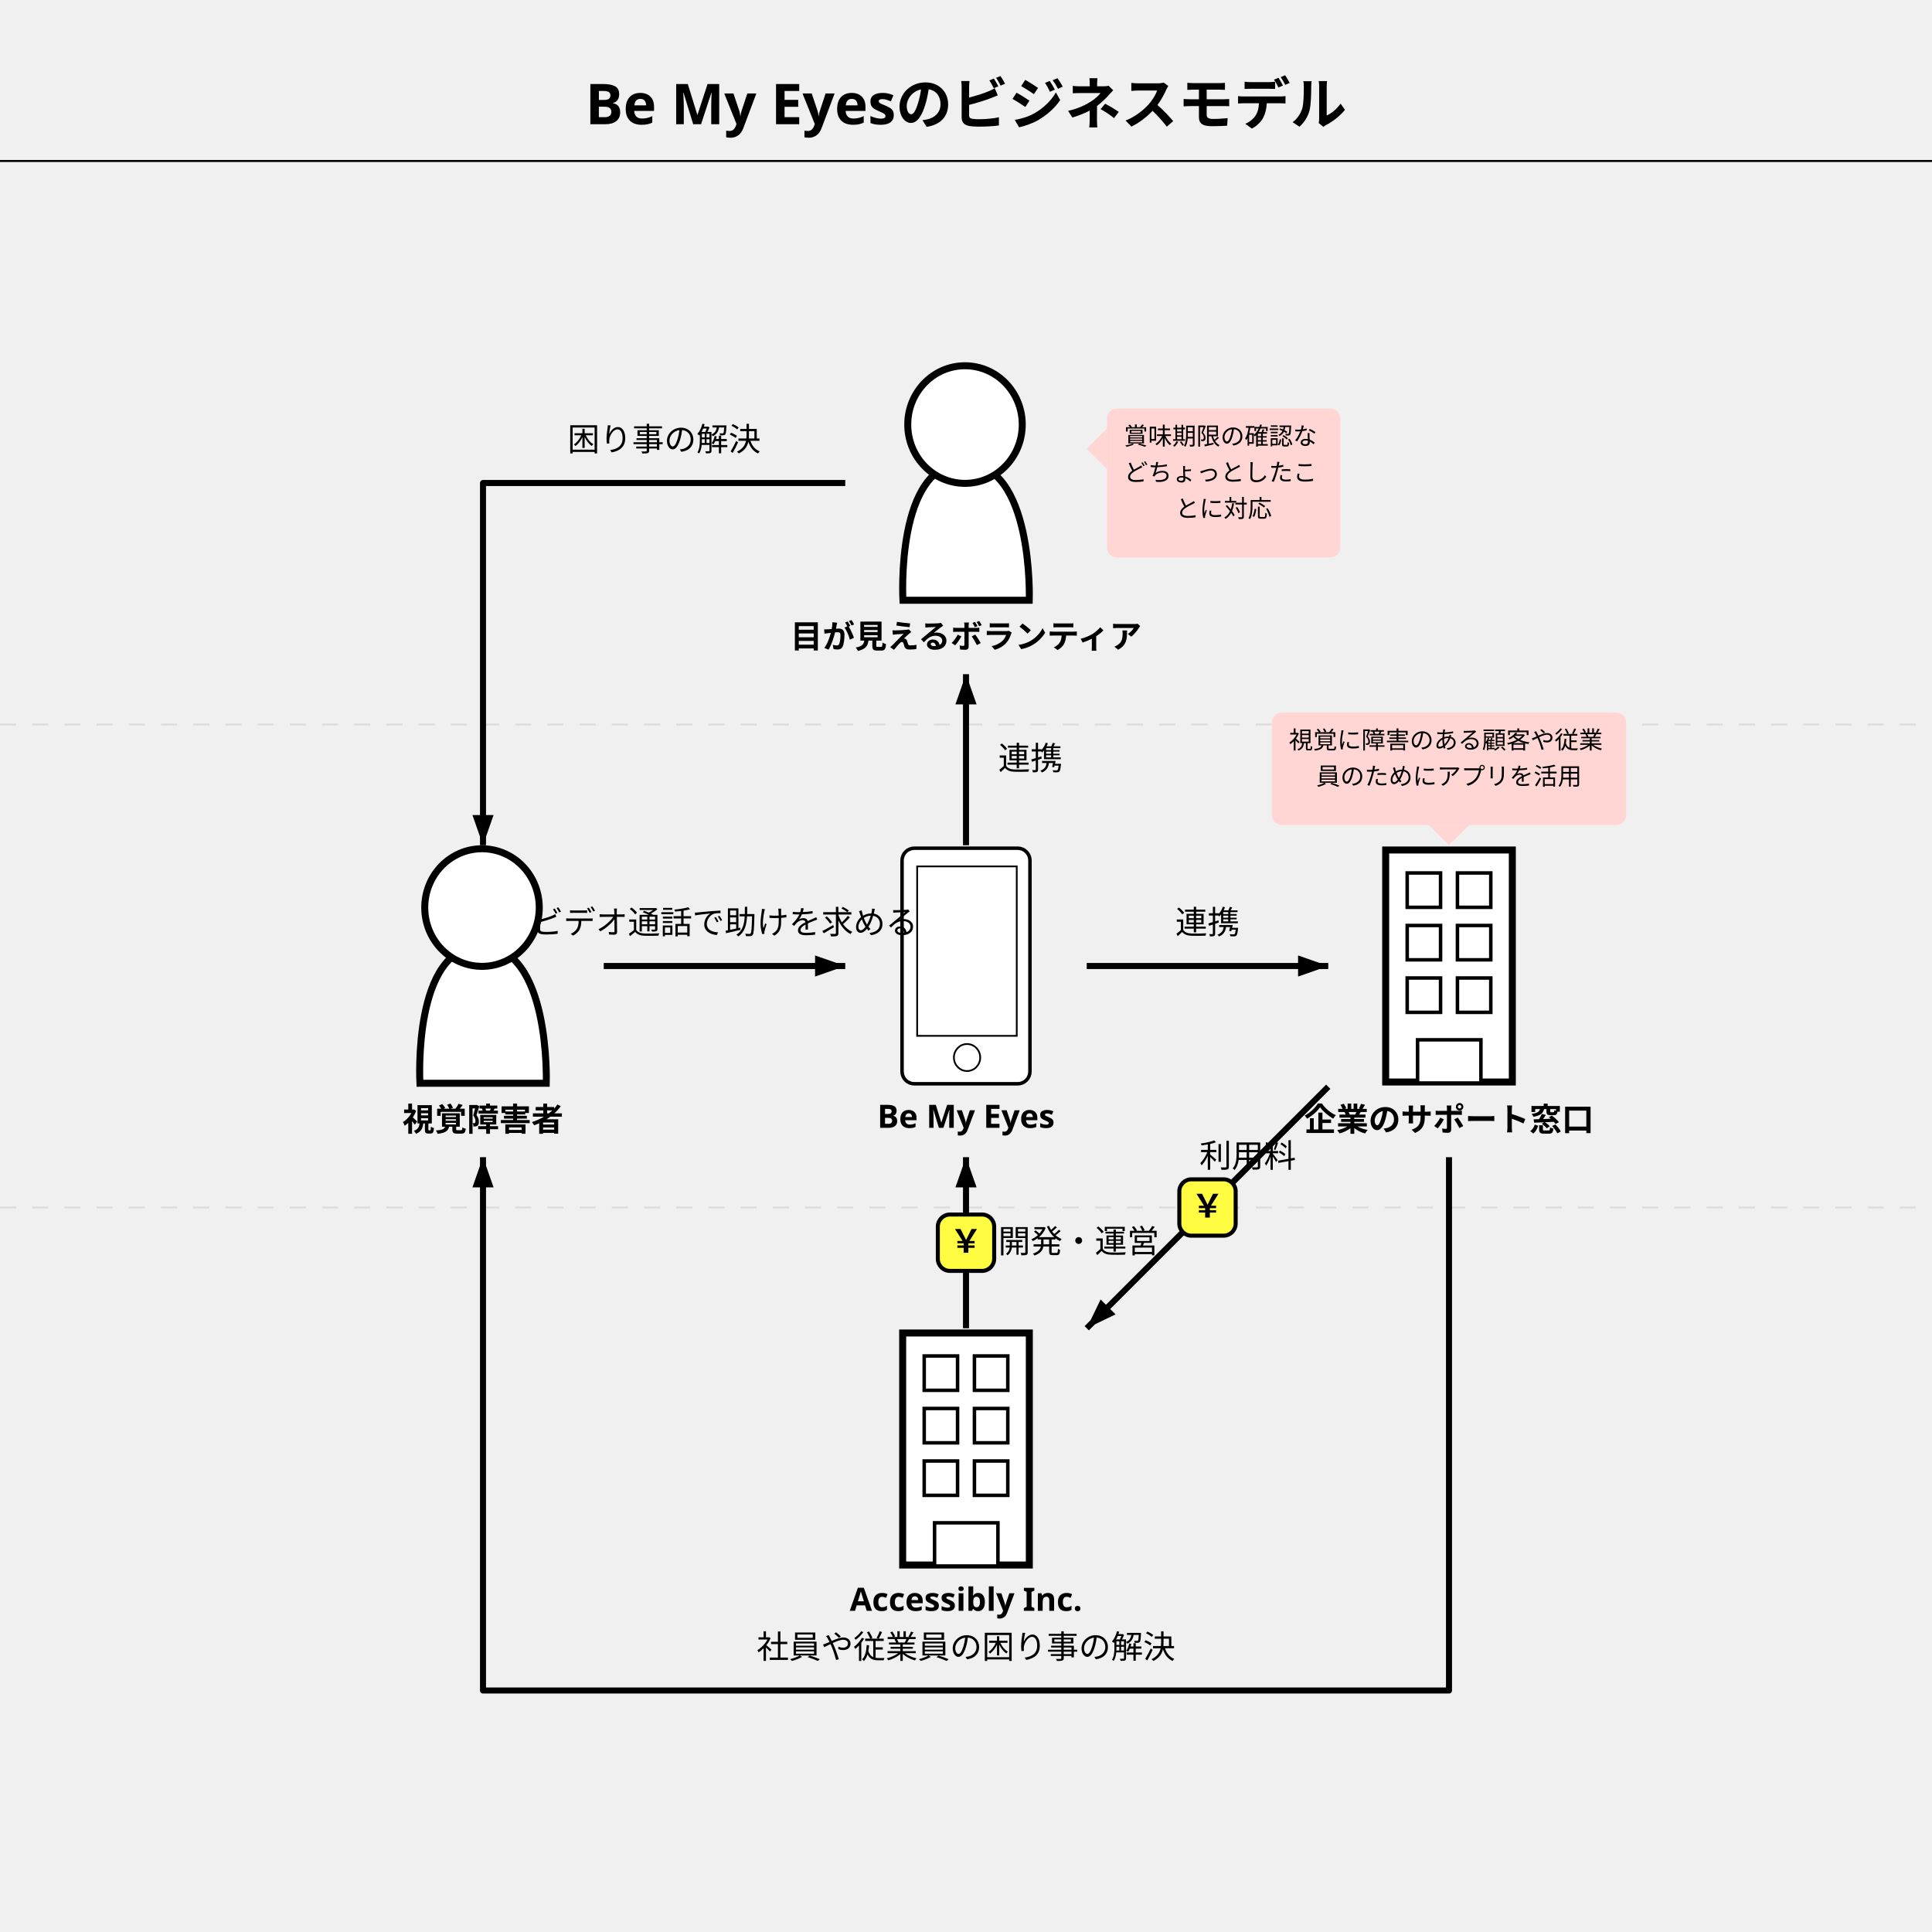
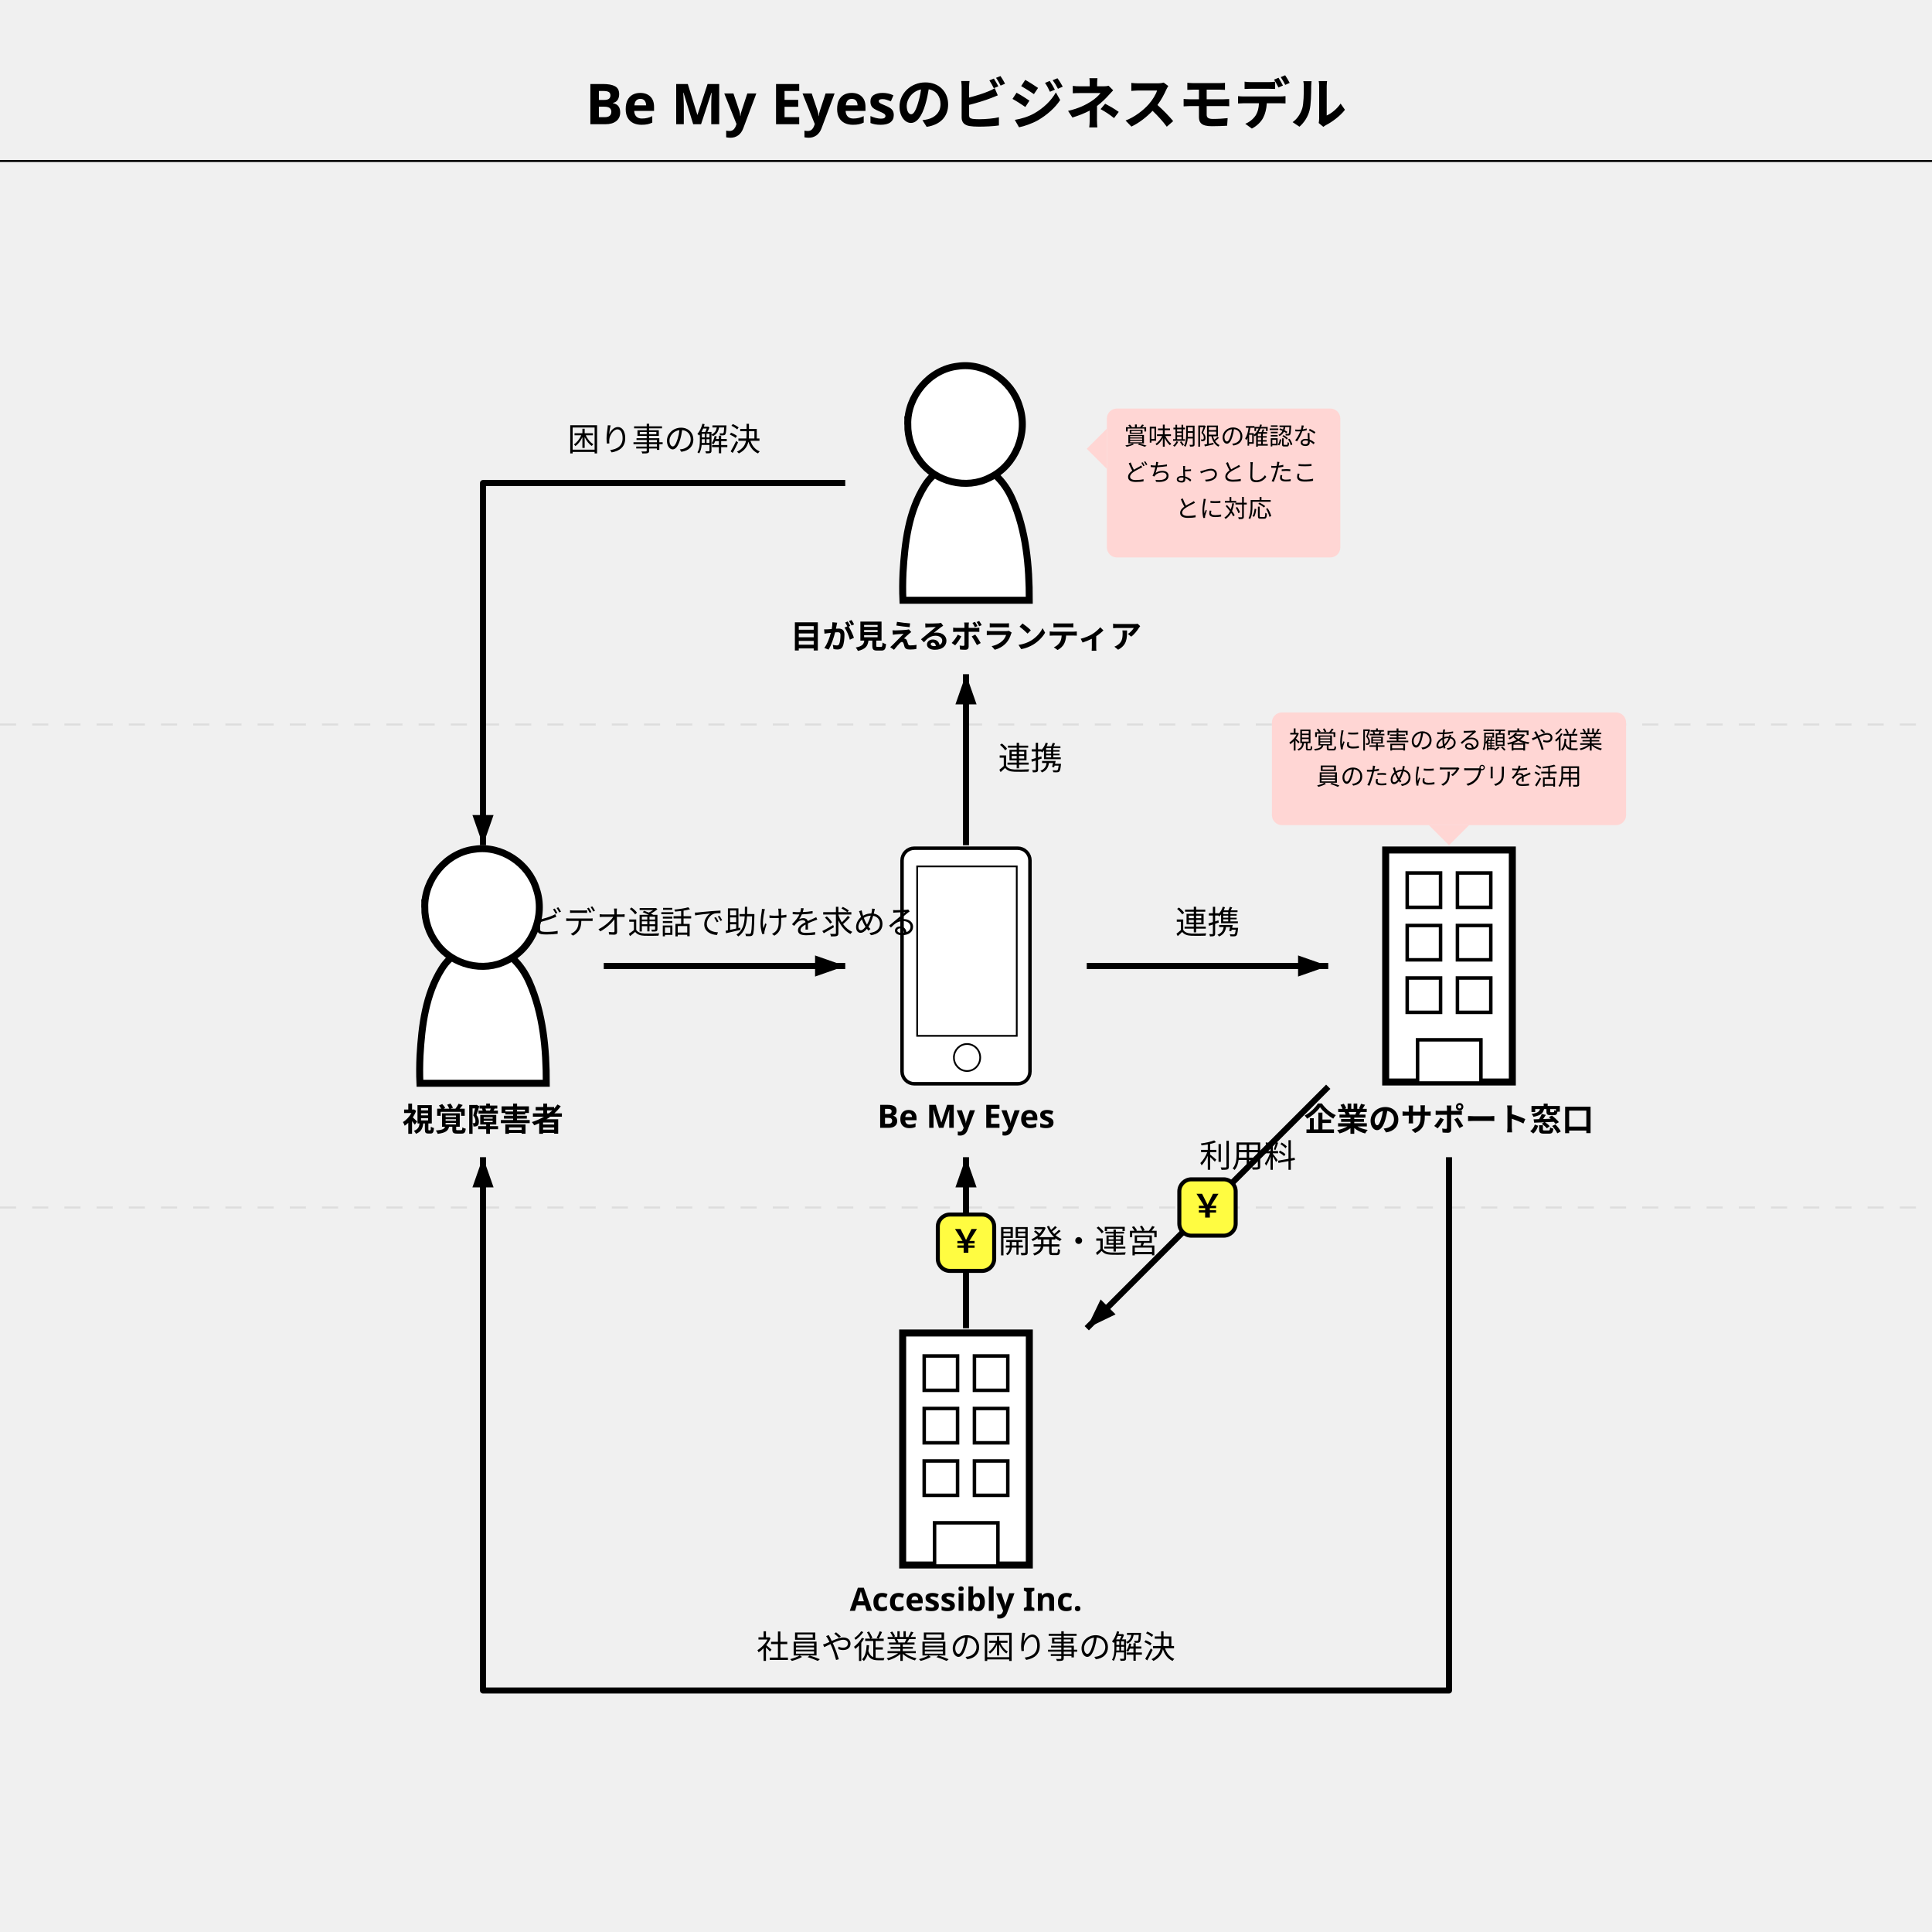
<svg xmlns="http://www.w3.org/2000/svg" version="1.1" viewBox="0.0 0.0 960.0 960.0" width="960" height="960">
  <text x="480.0" y="40" font-size="28" font-family="sans-serif" font-weight="bold" fill="#000000" text-anchor="middle" dominant-baseline="hanging">Be My Eyesのビジネスモデル</text>
  <line x1="0" y1="80" x2="960.0" y2="80" stroke="#000000" stroke-width="1" />
  <defs>
    <marker id="marker_object" markerWidth="5" markerHeight="3.5" refX="5" refY="1.75" orient="auto" markerUnits="strokeWidth">
      <path d="M 0,0 L 5,1.75 L 0,3.5 Z" fill="#000000" />
    </marker>
    <marker id="marker_money" markerWidth="5" markerHeight="3.5" refX="5" refY="1.75" orient="auto" markerUnits="strokeWidth">
      <path d="M 0,0 L 5,1.75 L 0,3.5 Z" fill="#000000" />
    </marker>
    <marker id="marker_information" markerWidth="5" markerHeight="3.5" refX="5" refY="1.75" orient="auto" markerUnits="strokeWidth">
      <path d="M 0,0 L 5,1.75 L 0,3.5 Z" fill="#000000" />
    </marker>
    <marker id="marker_other" markerWidth="5" markerHeight="3.5" refX="5" refY="1.75" orient="auto" markerUnits="strokeWidth">
      <path d="M 0,0 L 5,1.75 L 0,3.5 Z" fill="#000000" />
    </marker>
  </defs>
  <g id="grid_lines">
    <line x1="0" y1="360.0" x2="960.0" y2="360.0" stroke="#dddddd" stroke-width="1" stroke-dasharray="8,8" />
    <line x1="0" y1="600.0" x2="960.0" y2="600.0" stroke="#dddddd" stroke-width="1" stroke-dasharray="8,8" />
  </g>
  <g id="entities">
    <g id="entity_0" data-bizgram-object="entity" data-bizgram-type="user" data-bizgram-name="視覚障害者" data-bizgram-position="3">
      <g transform="translate(180.0, 420.0)">
        <g transform="translate(26.79084, 0.0)">
          <g transform="scale(3.282149, 3.282149)">
            <g transform="translate(-94.88189,-130.2193)">
              <g id="g1824">
-                 <path style="fill:none;stroke:none;stroke-width:0.998;stroke-linecap:round;stroke-linejoin:round" d="M 94.916,148.5 V 130.478 H 105 115.084 V 148.5 166.522 H 105 94.916 Z" id="path1111" />
+                 <path style="fill:none;stroke:none;stroke-width:0.998;stroke-linecap:round;stroke-linejoin:round" d="m 94.916,148.5 c 0,-6.007 0,-12.015 0,-18.022 6.723,0 13.446,0 20.169,0 0,12.015 0,24.029 0,36.044 -6.723,0 -13.446,0 -20.169,0 0,-6.007 0,-12.015 0,-18.022 z" id="path1111" />
                <g id="g1700" transform="translate(73.28155,-29.02709)">
-                   <path fill="#ffffff" d="m 22.17,195.279 h 19.128 c 0,0 0.679,-20.77 -9.815,-20.77 -10.494,0 -9.313,20.77 -9.313,20.77 z" fill-rule="evenodd" id="path87" style="fill:none;stroke-width:0.265" />
-                   <path stroke="#000000" stroke-width="1.058" stroke-miterlimit="400" stroke-linecap="butt" d="m 22.17,195.279 h 19.128 c 0,0 0.679,-20.77 -9.815,-20.77 -10.494,0 -9.313,20.77 -9.313,20.77 z" fill-rule="evenodd" id="path89" style="fill:#ffffff" />
-                   <path fill="#ffffff" d="m 22.9,168.679 c 0,-4.917 3.881,-8.903 8.668,-8.903 2.299,0 4.504,0.938 6.129,2.608 1.626,1.67 2.539,3.934 2.539,6.295 0,4.917 -3.881,8.903 -8.668,8.903 -4.787,0 -8.668,-3.986 -8.668,-8.903 z" fill-rule="evenodd" id="path91" style="fill:none;stroke-width:0.265" />
-                   <path stroke="#000000" stroke-width="1.058" stroke-miterlimit="400" stroke-linecap="butt" d="m 22.9,168.679 c 0,-4.917 3.881,-8.903 8.668,-8.903 2.299,0 4.504,0.938 6.129,2.608 1.626,1.67 2.539,3.934 2.539,6.295 0,4.917 -3.881,8.903 -8.668,8.903 -4.787,0 -8.668,-3.986 -8.668,-8.903 z" fill-rule="evenodd" id="path93" style="fill:#ffffff" />
+                   <path fill="#ffffff" d="m 22.17,195.279 c 6.376,0 12.752,0 19.128,0 0.009,-5.183 -0.461,-10.52 -2.572,-15.313 -1.171,-2.665 -3.45,-5.2 -6.523,-5.423 -2.684,-0.347 -5.334,1.131 -6.729,3.396 -2.462,3.897 -3.021,8.629 -3.29,13.137 -0.062,1.4 -0.078,2.803 -0.014,4.203 z" fill-rule="evenodd" id="path87" style="fill:none;stroke-width:0.265" />
+                   <path stroke="#000000" stroke-width="1.058" stroke-miterlimit="400" stroke-linecap="butt" d="m 22.17,195.279 c 6.376,0 12.752,0 19.128,0 0.009,-5.183 -0.461,-10.52 -2.572,-15.313 -1.171,-2.665 -3.45,-5.2 -6.523,-5.423 -2.684,-0.347 -5.334,1.131 -6.729,3.396 -2.462,3.897 -3.021,8.629 -3.29,13.137 -0.062,1.4 -0.078,2.803 -0.014,4.203 z" fill-rule="evenodd" id="path89" style="fill:#ffffff" />
+                   <path fill="#ffffff" d="m 22.9,168.679 c -0.099,-4.273 3.279,-8.347 7.564,-8.832 4.047,-0.61 8.173,2.144 9.334,6.035 1.398,4.063 -0.567,8.968 -4.472,10.822 -3.542,1.84 -8.234,0.685 -10.578,-2.529 -1.202,-1.562 -1.855,-3.527 -1.849,-5.497 z" fill-rule="evenodd" id="path91" style="fill:none;stroke-width:0.265" />
+                   <path stroke="#000000" stroke-width="1.058" stroke-miterlimit="400" stroke-linecap="butt" d="m 22.9,168.679 c -0.099,-4.273 3.279,-8.347 7.564,-8.832 4.047,-0.61 8.173,2.144 9.334,6.035 1.398,4.063 -0.567,8.968 -4.472,10.822 -3.542,1.84 -8.234,0.685 -10.578,-2.529 -1.202,-1.562 -1.855,-3.527 -1.849,-5.497 z" fill-rule="evenodd" id="path93" style="fill:#ffffff" />
                </g>
              </g>
            </g>
          </g>
        </g>
      </g>
      <text x="240.0" y="548.0" font-size="16" font-family="sans-serif" font-weight="bold" text-anchor="middle" dominant-baseline="text-before-edge" fill="#000000">
        <tspan x="240.0" dy="0">視覚障害者</tspan>
      </text>
    </g>
    <g id="entity_1" data-bizgram-object="entity" data-bizgram-type="user" data-bizgram-name="目が見えるボランティア" data-bizgram-position="1">
      <g transform="translate(420.0, 180.0)">
        <g transform="translate(26.79084, 0.0)">
          <g transform="scale(3.282149, 3.282149)">
            <g transform="translate(-94.88189,-130.2193)">
              <g id="g1824">
-                 <path style="fill:none;stroke:none;stroke-width:0.998;stroke-linecap:round;stroke-linejoin:round" d="M 94.916,148.5 V 130.478 H 105 115.084 V 148.5 166.522 H 105 94.916 Z" id="path1111" />
+                 <path style="fill:none;stroke:none;stroke-width:0.998;stroke-linecap:round;stroke-linejoin:round" d="m 94.916,148.5 c 0,-6.007 0,-12.015 0,-18.022 6.723,0 13.446,0 20.169,0 0,12.015 0,24.029 0,36.044 -6.723,0 -13.446,0 -20.169,0 0,-6.007 0,-12.015 0,-18.022 z" id="path1111" />
                <g id="g1700" transform="translate(73.28155,-29.02709)">
-                   <path fill="#ffffff" d="m 22.17,195.279 h 19.128 c 0,0 0.679,-20.77 -9.815,-20.77 -10.494,0 -9.313,20.77 -9.313,20.77 z" fill-rule="evenodd" id="path87" style="fill:none;stroke-width:0.265" />
-                   <path stroke="#000000" stroke-width="1.058" stroke-miterlimit="400" stroke-linecap="butt" d="m 22.17,195.279 h 19.128 c 0,0 0.679,-20.77 -9.815,-20.77 -10.494,0 -9.313,20.77 -9.313,20.77 z" fill-rule="evenodd" id="path89" style="fill:#ffffff" />
-                   <path fill="#ffffff" d="m 22.9,168.679 c 0,-4.917 3.881,-8.903 8.668,-8.903 2.299,0 4.504,0.938 6.129,2.608 1.626,1.67 2.539,3.934 2.539,6.295 0,4.917 -3.881,8.903 -8.668,8.903 -4.787,0 -8.668,-3.986 -8.668,-8.903 z" fill-rule="evenodd" id="path91" style="fill:none;stroke-width:0.265" />
-                   <path stroke="#000000" stroke-width="1.058" stroke-miterlimit="400" stroke-linecap="butt" d="m 22.9,168.679 c 0,-4.917 3.881,-8.903 8.668,-8.903 2.299,0 4.504,0.938 6.129,2.608 1.626,1.67 2.539,3.934 2.539,6.295 0,4.917 -3.881,8.903 -8.668,8.903 -4.787,0 -8.668,-3.986 -8.668,-8.903 z" fill-rule="evenodd" id="path93" style="fill:#ffffff" />
+                   <path fill="#ffffff" d="m 22.17,195.279 c 6.376,0 12.752,0 19.128,0 0.009,-5.183 -0.461,-10.52 -2.572,-15.313 -1.171,-2.665 -3.45,-5.2 -6.523,-5.423 -2.684,-0.347 -5.334,1.131 -6.729,3.396 -2.462,3.897 -3.021,8.629 -3.29,13.137 -0.062,1.4 -0.078,2.803 -0.014,4.203 z" fill-rule="evenodd" id="path87" style="fill:none;stroke-width:0.265" />
+                   <path stroke="#000000" stroke-width="1.058" stroke-miterlimit="400" stroke-linecap="butt" d="m 22.17,195.279 c 6.376,0 12.752,0 19.128,0 0.009,-5.183 -0.461,-10.52 -2.572,-15.313 -1.171,-2.665 -3.45,-5.2 -6.523,-5.423 -2.684,-0.347 -5.334,1.131 -6.729,3.396 -2.462,3.897 -3.021,8.629 -3.29,13.137 -0.062,1.4 -0.078,2.803 -0.014,4.203 z" fill-rule="evenodd" id="path89" style="fill:#ffffff" />
+                   <path fill="#ffffff" d="m 22.9,168.679 c -0.099,-4.273 3.279,-8.347 7.564,-8.832 4.047,-0.61 8.173,2.144 9.334,6.035 1.398,4.063 -0.567,8.968 -4.472,10.822 -3.542,1.84 -8.234,0.685 -10.578,-2.529 -1.202,-1.562 -1.855,-3.527 -1.849,-5.497 z" fill-rule="evenodd" id="path91" style="fill:none;stroke-width:0.265" />
+                   <path stroke="#000000" stroke-width="1.058" stroke-miterlimit="400" stroke-linecap="butt" d="m 22.9,168.679 c -0.099,-4.273 3.279,-8.347 7.564,-8.832 4.047,-0.61 8.173,2.144 9.334,6.035 1.398,4.063 -0.567,8.968 -4.472,10.822 -3.542,1.84 -8.234,0.685 -10.578,-2.529 -1.202,-1.562 -1.855,-3.527 -1.849,-5.497 z" fill-rule="evenodd" id="path93" style="fill:#ffffff" />
                </g>
              </g>
            </g>
          </g>
        </g>
      </g>
      <text x="480.0" y="308.0" font-size="16" font-family="sans-serif" font-weight="bold" text-anchor="middle" dominant-baseline="text-before-edge" fill="#000000">
        <tspan x="480.0" dy="0">目が見えるボランティア</tspan>
      </text>
    </g>
    <g id="entity_3" data-bizgram-object="entity" data-bizgram-type="smartphone" data-bizgram-name="Be My Eyes" data-bizgram-position="4">
      <g transform="translate(420.0, 420.0)">
        <g transform="translate(26.79084, 0.0)">
          <g transform="scale(3.282149, 3.282149)">
            <g transform="translate(-94.88189,-130.2193)">
              <path style="fill:none;stroke:none;stroke-width:0.998;stroke-linecap:round;stroke-linejoin:round" d="M 94.916,148.5 V 130.478 H 105 115.084 V 148.5 166.522 H 105 94.916 Z" id="path1111" />
              <g id="g27996" transform="translate(30.76236,-5.908436)">
                <path stroke="#000000" stroke-width="1.058" stroke-miterlimit="400" stroke-linecap="butt" d="m 64.821,138.434 c 0,-0.881 0.714,-1.595 1.595,-1.595 h 15.645 c 0.423,0 0.829,0.168 1.128,0.467 0.299,0.299 0.467,0.705 0.467,1.128 v 31.948 c 0,0.881 -0.714,1.595 -1.595,1.595 H 66.415 c -0.881,0 -1.595,-0.714 -1.595,-1.595 z" fill-rule="evenodd" id="path97" />
                <path fill="#ffffff" d="m 64.821,138.434 c 0,-0.881 0.714,-1.595 1.595,-1.595 h 15.645 c 0.423,0 0.829,0.168 1.128,0.467 0.299,0.299 0.467,0.705 0.467,1.128 v 31.948 c 0,0.881 -0.714,1.595 -1.595,1.595 H 66.415 c -0.881,0 -1.595,-0.714 -1.595,-1.595 z" fill-rule="evenodd" id="path95" style="stroke-width:0.265" />
                <path stroke="#000000" stroke-width="0.529" stroke-miterlimit="400" stroke-linecap="butt" d="m 66.976,139.462 h 14.812 v 25.387 H 66.976 Z" fill-rule="evenodd" id="path101" />
                <path fill="#ffffff" d="m 66.976,139.462 h 14.812 v 25.387 H 66.976 Z" fill-rule="evenodd" id="path99" style="stroke-width:0.265" />
                <path stroke="#000000" stroke-width="0.529" stroke-miterlimit="400" stroke-linecap="butt" d="m 72.539,168.264 c 0,-1.056 0.832,-1.912 1.859,-1.912 0.493,0 0.966,0.201 1.314,0.56 0.349,0.359 0.544,0.845 0.544,1.352 0,1.056 -0.832,1.912 -1.859,1.912 -1.027,0 -1.859,-0.856 -1.859,-1.912 z" fill-rule="evenodd" id="path105" />
                <path fill="#ffffff" d="m 72.539,168.264 c 0,-1.056 0.832,-1.912 1.859,-1.912 0.493,0 0.966,0.201 1.314,0.56 0.349,0.359 0.544,0.845 0.544,1.352 0,1.056 -0.832,1.912 -1.859,1.912 -1.027,0 -1.859,-0.856 -1.859,-1.912 z" fill-rule="evenodd" id="path103" style="stroke-width:0.265" />
              </g>
            </g>
          </g>
        </g>
      </g>
      <text x="480.0" y="548.0" font-size="16" font-family="sans-serif" font-weight="bold" text-anchor="middle" dominant-baseline="text-before-edge" fill="#000000">
        <tspan x="480.0" dy="0">Be My Eyes</tspan>
      </text>
    </g>
    <g id="entity_4" data-bizgram-object="entity" data-bizgram-type="company" data-bizgram-name="企業のサポート窓口" data-bizgram-position="5">
      <g transform="translate(660.0, 420.0)">
        <g transform="translate(26.79084, 0.0)">
          <g transform="scale(3.282149, 3.282149)">
            <g transform="translate(-94.88189,-130.2193)">
              <path style="fill:none;stroke:none;stroke-width:0.998;stroke-linecap:round;stroke-linejoin:round" d="M 94.916,148.5 V 130.478 H 105 115.084 V 148.5 166.522 H 105 94.916 Z" id="path1111" />
              <g id="g2207" transform="translate(88.33292,-53.07004)">
                <path fill="#ffffff" d="M 7.08,184.008 H 26.255 v 35.125 H 7.08 Z" fill-rule="evenodd" id="path413" style="fill:#ffffff;stroke:#000000;stroke-width:0.265" />
                <path stroke="#000000" stroke-width="1.058" stroke-miterlimit="400" stroke-linecap="butt" d="M 7.08,184.008 H 26.255 v 35.125 H 7.08 Z" fill-rule="evenodd" id="path415" style="fill:#ffffff;stroke:#000000" />
                <path fill="#ffffff" d="m 10.339,187.485 h 5.05 v 5.2 h -5.05 z" fill-rule="evenodd" id="path417" style="fill:#ffffff;stroke:#000000;stroke-width:0.265" />
                <path stroke="#000000" stroke-width="0.529" stroke-miterlimit="400" stroke-linecap="butt" d="m 10.339,187.485 h 5.05 v 5.2 h -5.05 z" fill-rule="evenodd" id="path419" style="fill:#ffffff;stroke:#000000" />
                <path fill="#ffffff" d="m 17.944,187.485 h 5.05 v 5.2 h -5.05 z" fill-rule="evenodd" id="path421" style="fill:#ffffff;stroke:#000000;stroke-width:0.265" />
                <path stroke="#000000" stroke-width="0.529" stroke-miterlimit="400" stroke-linecap="butt" d="m 17.944,187.485 h 5.05 v 5.2 h -5.05 z" fill-rule="evenodd" id="path423" style="fill:#ffffff;stroke:#000000" />
                <path fill="#ffffff" d="m 10.339,195.435 h 5.05 v 5.2 h -5.05 z" fill-rule="evenodd" id="path425" style="fill:#ffffff;stroke:#000000;stroke-width:0.265" />
                <path stroke="#000000" stroke-width="0.529" stroke-miterlimit="400" stroke-linecap="butt" d="m 10.339,195.435 h 5.05 v 5.2 h -5.05 z" fill-rule="evenodd" id="path427" style="fill:#ffffff;stroke:#000000" />
                <path fill="#ffffff" d="m 17.944,195.435 h 5.05 v 5.2 h -5.05 z" fill-rule="evenodd" id="path429" style="fill:#ffffff;stroke:#000000;stroke-width:0.265" />
                <path stroke="#000000" stroke-width="0.529" stroke-miterlimit="400" stroke-linecap="butt" d="m 17.944,195.435 h 5.05 v 5.2 h -5.05 z" fill-rule="evenodd" id="path431" style="fill:#ffffff;stroke:#000000" />
                <path fill="#ffffff" d="m 10.339,203.386 h 5.05 v 5.2 h -5.05 z" fill-rule="evenodd" id="path433" style="fill:#ffffff;stroke:#000000;stroke-width:0.265" />
                <path stroke="#000000" stroke-width="0.529" stroke-miterlimit="400" stroke-linecap="butt" d="m 10.339,203.386 h 5.05 v 5.2 h -5.05 z" fill-rule="evenodd" id="path435" style="fill:#ffffff;stroke:#000000" />
                <path fill="#ffffff" d="m 17.944,203.386 h 5.05 v 5.2 h -5.05 z" fill-rule="evenodd" id="path437" style="fill:#ffffff;stroke:#000000;stroke-width:0.265" />
                <path stroke="#000000" stroke-width="0.529" stroke-miterlimit="400" stroke-linecap="butt" d="m 17.944,203.386 h 5.05 v 5.2 h -5.05 z" fill-rule="evenodd" id="path439" style="fill:#ffffff;stroke:#000000" />
                <path fill="#000000" fill-opacity="0" d="M 11.908,212.744 H 21.5 v 6.542 h -9.592 z" fill-rule="evenodd" id="path441" style="fill:#ffffff;stroke:#000000;stroke-width:0.265" />
                <path stroke="#000000" stroke-width="0.529" stroke-miterlimit="400" stroke-linecap="butt" d="M 11.908,212.744 H 21.5 v 6.542 h -9.592 z" fill-rule="evenodd" id="path443" style="fill:#ffffff;stroke:#000000" />
              </g>
            </g>
          </g>
        </g>
      </g>
      <text x="720.0" y="548.0" font-size="16" font-family="sans-serif" font-weight="bold" text-anchor="middle" dominant-baseline="text-before-edge" fill="#000000">
        <tspan x="720.0" dy="0">企業のサポート窓口</tspan>
      </text>
    </g>
    <g id="entity_6" data-bizgram-object="entity" data-bizgram-type="company" data-bizgram-name="Accessibly Inc." data-bizgram-position="7">
      <g transform="translate(420.0, 660.0)">
        <g transform="translate(26.79084, 0.0)">
          <g transform="scale(3.282149, 3.282149)">
            <g transform="translate(-94.88189,-130.2193)">
              <path style="fill:none;stroke:none;stroke-width:0.998;stroke-linecap:round;stroke-linejoin:round" d="M 94.916,148.5 V 130.478 H 105 115.084 V 148.5 166.522 H 105 94.916 Z" id="path1111" />
              <g id="g2207" transform="translate(88.33292,-53.07004)">
                <path fill="#ffffff" d="M 7.08,184.008 H 26.255 v 35.125 H 7.08 Z" fill-rule="evenodd" id="path413" style="fill:#ffffff;stroke:#000000;stroke-width:0.265" />
                <path stroke="#000000" stroke-width="1.058" stroke-miterlimit="400" stroke-linecap="butt" d="M 7.08,184.008 H 26.255 v 35.125 H 7.08 Z" fill-rule="evenodd" id="path415" style="fill:#ffffff;stroke:#000000" />
                <path fill="#ffffff" d="m 10.339,187.485 h 5.05 v 5.2 h -5.05 z" fill-rule="evenodd" id="path417" style="fill:#ffffff;stroke:#000000;stroke-width:0.265" />
                <path stroke="#000000" stroke-width="0.529" stroke-miterlimit="400" stroke-linecap="butt" d="m 10.339,187.485 h 5.05 v 5.2 h -5.05 z" fill-rule="evenodd" id="path419" style="fill:#ffffff;stroke:#000000" />
                <path fill="#ffffff" d="m 17.944,187.485 h 5.05 v 5.2 h -5.05 z" fill-rule="evenodd" id="path421" style="fill:#ffffff;stroke:#000000;stroke-width:0.265" />
                <path stroke="#000000" stroke-width="0.529" stroke-miterlimit="400" stroke-linecap="butt" d="m 17.944,187.485 h 5.05 v 5.2 h -5.05 z" fill-rule="evenodd" id="path423" style="fill:#ffffff;stroke:#000000" />
                <path fill="#ffffff" d="m 10.339,195.435 h 5.05 v 5.2 h -5.05 z" fill-rule="evenodd" id="path425" style="fill:#ffffff;stroke:#000000;stroke-width:0.265" />
                <path stroke="#000000" stroke-width="0.529" stroke-miterlimit="400" stroke-linecap="butt" d="m 10.339,195.435 h 5.05 v 5.2 h -5.05 z" fill-rule="evenodd" id="path427" style="fill:#ffffff;stroke:#000000" />
                <path fill="#ffffff" d="m 17.944,195.435 h 5.05 v 5.2 h -5.05 z" fill-rule="evenodd" id="path429" style="fill:#ffffff;stroke:#000000;stroke-width:0.265" />
                <path stroke="#000000" stroke-width="0.529" stroke-miterlimit="400" stroke-linecap="butt" d="m 17.944,195.435 h 5.05 v 5.2 h -5.05 z" fill-rule="evenodd" id="path431" style="fill:#ffffff;stroke:#000000" />
                <path fill="#ffffff" d="m 10.339,203.386 h 5.05 v 5.2 h -5.05 z" fill-rule="evenodd" id="path433" style="fill:#ffffff;stroke:#000000;stroke-width:0.265" />
                <path stroke="#000000" stroke-width="0.529" stroke-miterlimit="400" stroke-linecap="butt" d="m 10.339,203.386 h 5.05 v 5.2 h -5.05 z" fill-rule="evenodd" id="path435" style="fill:#ffffff;stroke:#000000" />
                <path fill="#ffffff" d="m 17.944,203.386 h 5.05 v 5.2 h -5.05 z" fill-rule="evenodd" id="path437" style="fill:#ffffff;stroke:#000000;stroke-width:0.265" />
                <path stroke="#000000" stroke-width="0.529" stroke-miterlimit="400" stroke-linecap="butt" d="m 17.944,203.386 h 5.05 v 5.2 h -5.05 z" fill-rule="evenodd" id="path439" style="fill:#ffffff;stroke:#000000" />
                <path fill="#000000" fill-opacity="0" d="M 11.908,212.744 H 21.5 v 6.542 h -9.592 z" fill-rule="evenodd" id="path441" style="fill:#ffffff;stroke:#000000;stroke-width:0.265" />
                <path stroke="#000000" stroke-width="0.529" stroke-miterlimit="400" stroke-linecap="butt" d="M 11.908,212.744 H 21.5 v 6.542 h -9.592 z" fill-rule="evenodd" id="path443" style="fill:#ffffff;stroke:#000000" />
              </g>
            </g>
          </g>
        </g>
      </g>
      <text x="480.0" y="788.0" font-size="16" font-family="sans-serif" font-weight="bold" text-anchor="middle" dominant-baseline="text-before-edge" fill="#000000">
        <tspan x="480.0" dy="0">Accessibly Inc.</tspan>
      </text>
    </g>
  </g>
  <g id="arrows">
    <g id="arrow_7" data-bizgram-object="arrow" data-bizgram-type="other" data-bizgram-name="ビデオ通話で助けを求める" data-bizgram-from="entity_0" data-bizgram-to="entity_3">
      <path d="M 300.0,480.0 L 420.0,480.0" stroke="#000000" stroke-width="3" fill="none" stroke-linejoin="round" marker-end="url(#marker_other)" />
      <text x="360.0" y="464.0" font-size="16" font-family="sans-serif" fill="#000000" text-anchor="middle">
        <tspan x="360.0" dy="0">ビデオ通話で助けを求める</tspan>
      </text>
    </g>
    <g id="arrow_8" data-bizgram-object="arrow" data-bizgram-type="other" data-bizgram-name="連携" data-bizgram-from="entity_3" data-bizgram-to="entity_1">
      <path d="M 480.0,420.0 L 480.0,335.0" stroke="#000000" stroke-width="3" fill="none" stroke-linejoin="round" marker-end="url(#marker_other)" />
      <text x="496.0" y="382.5" font-size="16" font-family="sans-serif" fill="#000000" text-anchor="start">
        <tspan x="496.0" dy="0">連携</tspan>
      </text>
    </g>
    <g id="arrow_9" data-bizgram-object="arrow" data-bizgram-type="other" data-bizgram-name="連携" data-bizgram-from="entity_3" data-bizgram-to="entity_4">
      <path d="M 540.0,480.0 L 660.0,480.0" stroke="#000000" stroke-width="3" fill="none" stroke-linejoin="round" marker-end="url(#marker_other)" />
      <text x="600.0" y="464.0" font-size="16" font-family="sans-serif" fill="#000000" text-anchor="middle">
        <tspan x="600.0" dy="0">連携</tspan>
      </text>
    </g>
    <g id="arrow_10" data-bizgram-object="arrow" data-bizgram-type="other" data-bizgram-name="困り事の解決" data-bizgram-from="entity_1" data-bizgram-to="entity_0">
      <path d="M 420.0,240.0 L 240.0,240.0 L 240.0,420.0" stroke="#000000" stroke-width="3" fill="none" stroke-linejoin="round" marker-end="url(#marker_other)" />
      <text x="330.0" y="224.0" font-size="16" font-family="sans-serif" fill="#000000" text-anchor="middle">
        <tspan x="330.0" dy="0">困り事の解決</tspan>
      </text>
    </g>
    <g id="arrow_11" data-bizgram-object="arrow" data-bizgram-type="other" data-bizgram-name="社員や従業員の困り事の解決" data-bizgram-from="entity_4" data-bizgram-to="entity_0">
      <path d="M 720.0,575.0 L 720.0,840.0 L 240.0,840.0 L 240.0,575.0" stroke="#000000" stroke-width="3" fill="none" stroke-linejoin="round" marker-end="url(#marker_other)" />
      <text x="480.0" y="824.0" font-size="16" font-family="sans-serif" fill="#000000" text-anchor="middle">
        <tspan x="480.0" dy="0">社員や従業員の困り事の解決</tspan>
      </text>
    </g>
    <g id="arrow_12" data-bizgram-object="arrow" data-bizgram-type="money" data-bizgram-name="開発・運営" data-bizgram-from="entity_6" data-bizgram-to="entity_3">
      <path d="M 480.0,660.0 L 480.0,575.0" stroke="#000000" stroke-width="3" fill="none" stroke-linejoin="round" marker-end="url(#marker_money)" />
      <text x="496.0" y="622.5" font-size="16" font-family="sans-serif" fill="#000000" text-anchor="start">
        <tspan x="496.0" dy="0">開発・運営</tspan>
      </text>
      <rect x="466.0" y="603.5" rx="6" ry="6" width="28" height="28" fill="#fffc41" stroke="#000000" stroke-width="2" />
      <text x="480.0" y="622.5" font-size="16" font-family="sans-serif" font-weight="bold" fill="#000000" text-anchor="middle">￥</text>
    </g>
    <g id="arrow_13" data-bizgram-object="arrow" data-bizgram-type="money" data-bizgram-name="利用料" data-bizgram-from="entity_4" data-bizgram-to="entity_6">
      <path d="M 660.0,540.0 L 540.0,660.0" stroke="#000000" stroke-width="3" fill="none" stroke-linejoin="round" marker-end="url(#marker_money)" />
      <text x="620.0" y="580.0" font-size="16" font-family="sans-serif" fill="#000000" text-anchor="middle">
        <tspan x="620.0" dy="0">利用料</tspan>
      </text>
      <rect x="586.0" y="586.0" rx="6" ry="6" width="28" height="28" fill="#fffc41" stroke="#000000" stroke-width="2" />
      <text x="600.0" y="605.0" font-size="16" font-family="sans-serif" font-weight="bold" fill="#000000" text-anchor="middle">￥</text>
    </g>
  </g>
  <g id="comments">
    <g id="comment_5">
      <rect x="632.0" y="354.0" width="176" height="56" rx="5" ry="5" fill="#ffd6d4" stroke="none" />
      <polygon points="710.0,410.0 720.0,420.0 730.0,410.0" fill="#ffd6d4" />
      <text x="720.0" y="372.0" font-size="12" font-family="sans-serif" text-anchor="middle" fill="#000000">
        <tspan x="720.0" dy="0">視覚に障害のある顧客や従業</tspan>
        <tspan x="720.0" dy="18">員のためにアプリを活用</tspan>
      </text>
    </g>
    <g id="comment_2">
      <rect x="550.0" y="203.0" width="116" height="74" rx="5" ry="5" fill="#ffd6d4" stroke="none" />
      <polygon points="550.0,213.0 540.0,223.0 550.0,233.0" fill="#ffd6d4" />
      <text x="608.0" y="221.0" font-size="12" font-family="sans-serif" text-anchor="middle" fill="#000000">
        <tspan x="608.0" dy="0">賞味期限の確認な</tspan>
        <tspan x="608.0" dy="18">どちょっとしたこ</tspan>
        <tspan x="608.0" dy="18">とに対応</tspan>
      </text>
    </g>
  </g>
</svg>
